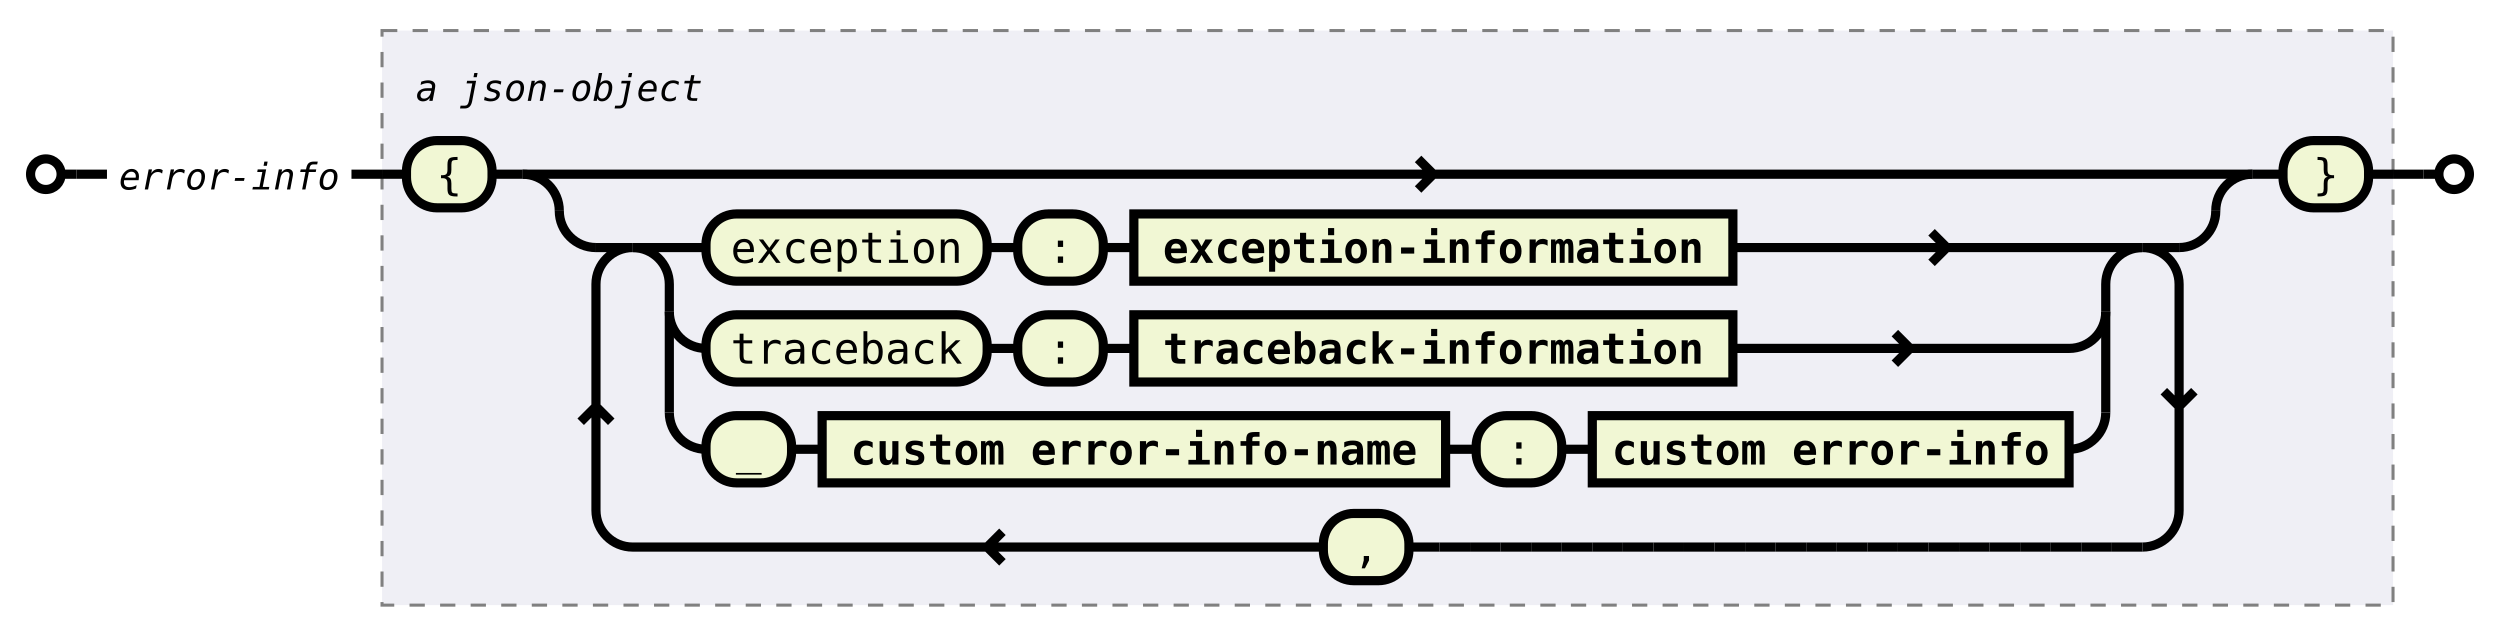
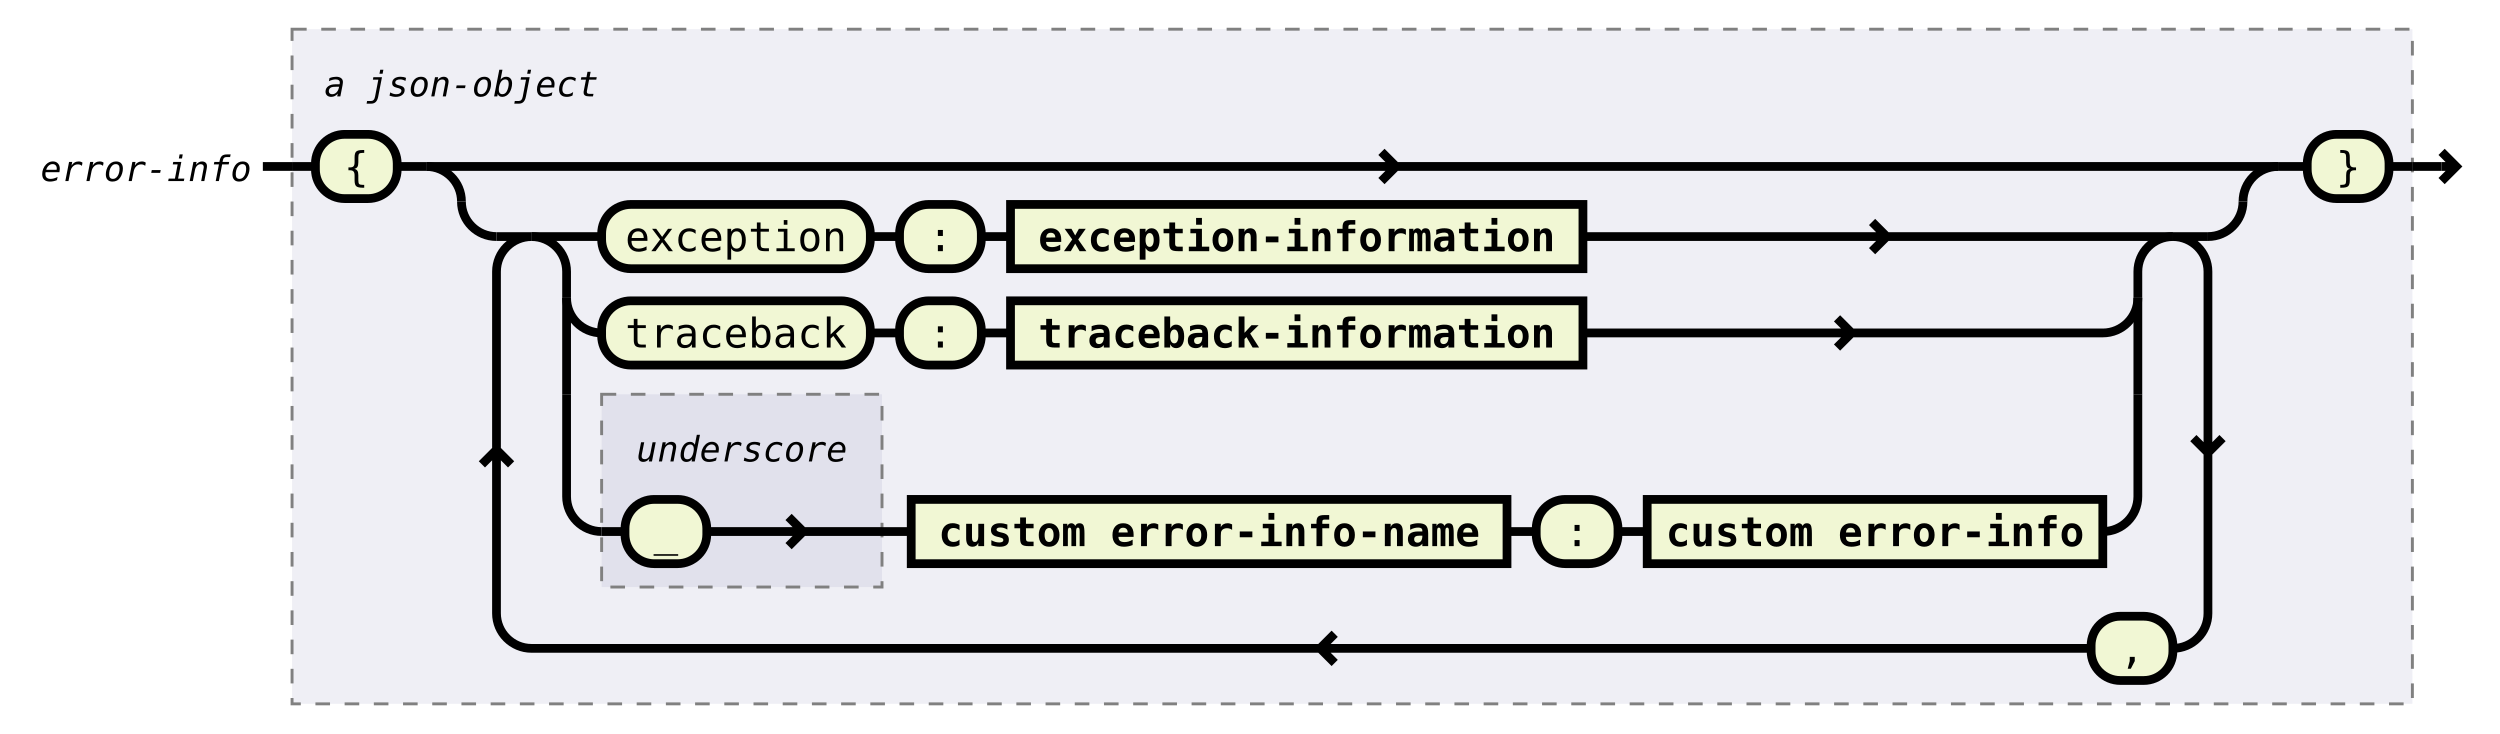
- <svg xmlns="http://www.w3.org/2000/svg" class="railroad" viewBox="0 0 818 208" width="818">
+ <svg xmlns="http://www.w3.org/2000/svg" class="railroad" viewBox="0 0 856 251" width="856">
  <style type="text/css">

    svg.railroad {
        background-color: hsl(30, 20%, 95%);
        background-size: 15px 15px;
        background-image: linear-gradient(to right, rgba(30, 30, 30, .05) 1px, transparent 1px),
                          linear-gradient(to bottom, rgba(30, 30, 30, .05) 1px, transparent 1px);
    }

    svg.railroad path {
        stroke-width: 3px;
        stroke: black;
        fill: transparent;
    }

    svg.railroad .debug {
        stroke-width: 1px;
        stroke: red;
    }

    svg.railroad text {
        font: 14px monospace;
        text-anchor: middle;
    }

    svg.railroad .nonterminal text {
        font-weight: bold;
    }

    svg.railroad text.comment {
        font: italic 12px monospace;
    }

    svg.railroad rect {
        stroke-width: 3px;
        stroke: black;
        fill:hsl(-290, 70%, 90%);
    }

    svg.railroad g.labeledbox &gt; rect {
        stroke-width: 1px;
        stroke: grey;
        stroke-dasharray: 5px;
        fill:rgba(90, 90, 150, .1);
    }</style>
  <g class="sequence">
-     <path d=" M 10 57 a 5 5 0 0 1 5 -5 a 5 5 0 0 1 5 5 a 5 5 0 0 1 -5 5 a 5 5 0 0 1 -5 -5 m 10 0 h 5" />
    <g class="sequence">
-       <text class="comment" x="75" y="62">
+       <g>
+         <text class="comment" x="50" y="62">
error-info</text>
+       </g>
      <g class="labeledbox">
-         <rect height="188" width="658" x="125" y="10" />
-         <path d=" M 125 57 h 8 m 642 0 h 8" />
-         <text class="comment" x="183" y="33">
+         <rect height="231" width="726" x="100" y="10" />
+         <path d=" M 100 57 h 8 m 710 0 h 8" />
+         <g>
+           <text class="comment" x="158" y="33">
a json-object</text>
+         </g>
        <g class="sequence">
          <g class="terminal">
-             <rect height="22" rx="10" ry="10" width="28" x="133" y="46" />
-             <text x="147" y="62">
+             <rect height="22" rx="10" ry="10" width="28" x="108" y="46" />
+             <text x="122" y="62">
{</text>
          </g>
          <g class="sequence">
            <g class="choice">
-               <path d=" M 171 57 h 24 m 0 0 h 542 m -268 0 l -5 -5 m 0 10 l 5 -5 m 268 0" />
+               <path d=" M 146 57 h 24 m 0 0 h 610 m -302 0 l -5 -5 m 0 10 l 5 -5 m 302 0" />
              <g />
-               <path d=" M 171 57 a 12 12 0 0 1 12 12 v 0 m 542 0 v 0 a 12 12 0 0 1 12 -12" />
-               <path d=" M 183 69 v 0 a 12 12 0 0 0 12 12 m 518 0 h 0 a 12 12 0 0 0 12 -12 v 0" />
+               <path d=" M 146 57 a 12 12 0 0 1 12 12 v 0 m 610 0 v 0 a 12 12 0 0 1 12 -12" />
+               <path d=" M 158 69 v 0 a 12 12 0 0 0 12 12 m 586 0 h 0 a 12 12 0 0 0 12 -12 v 0" />
              <g class="repeat">
-                 <path d=" M 195 81 h 12 m 494 0 h 12 m -12 0 a 12 12 0 0 1 12 12 v 74 m 0 -34 l -5 -5 m 10 0 l -5 5 m 0 34 a 12 12 0 0 1 -12 12 m -268 0 h -226 m 116 0 l 5 -5 m 0 10 l -5 -5 m -116 0 a 12 12 0 0 1 -12 -12 v -74 m 0 40 l -5 5 m 10 0 l -5 -5 m 0 -40 a 12 12 0 0 1 12 -12" />
-                 <g class="sequence">
-                   <g class="terminal">
-                     <rect height="22" rx="10" ry="10" width="28" x="433" y="168" />
-                     <text x="447" y="184">
+                 <path d=" M 170 81 h 12 m 562 0 h 12 m -12 0 a 12 12 0 0 1 12 12 v 117 m 0 -55 l -5 -5 m 10 0 l -5 5 m 0 55 a 12 12 0 0 1 -12 12 m -28 0 h -534 m 270 0 l 5 -5 m 0 10 l -5 -5 m -270 0 a 12 12 0 0 1 -12 -12 v -117 m 0 61 l -5 5 m 10 0 l -5 -5 m 0 -61 a 12 12 0 0 1 12 -12" />
+                 <g class="terminal">
+                   <rect height="22" rx="10" ry="10" width="28" x="716" y="211" />
+                   <text x="730" y="227">
,</text>
-                   </g>
-                   <g />
-                   <g />
-                   <g />
-                   <g />
-                   <g />
-                   <g />
-                   <g />
-                   <g />
-                   <g />
-                   <g />
-                   <g />
-                   <g />
-                   <g />
-                   <g />
-                   <g />
-                   <g />
-                   <g />
-                   <g />
-                   <g />
-                   <g />
-                   <g />
-                   <g />
-                   <g />
-                   <g />
-                   <path d=" M 461 179 h 10" />
-                   <path d=" M 471 179 h 10" />
-                   <path d=" M 481 179 h 10" />
-                   <path d=" M 491 179 h 10" />
-                   <path d=" M 501 179 h 10" />
-                   <path d=" M 511 179 h 10" />
-                   <path d=" M 521 179 h 10" />
-                   <path d=" M 531 179 h 10" />
-                   <path d=" M 541 179 h 10" />
-                   <path d=" M 551 179 h 10" />
-                   <path d=" M 561 179 h 10" />
-                   <path d=" M 571 179 h 10" />
-                   <path d=" M 581 179 h 10" />
-                   <path d=" M 591 179 h 10" />
-                   <path d=" M 601 179 h 10" />
-                   <path d=" M 611 179 h 10" />
-                   <path d=" M 621 179 h 10" />
-                   <path d=" M 631 179 h 10" />
-                   <path d=" M 641 179 h 10" />
-                   <path d=" M 651 179 h 10" />
-                   <path d=" M 661 179 h 10" />
-                   <path d=" M 671 179 h 10" />
-                   <path d=" M 681 179 h 10" />
-                   <path d=" M 691 179 h 10" />
                </g>
                <g class="choice">
-                   <path d=" M 207 81 h 24 m 336 0 h 134 m -64 0 l -5 -5 m 0 10 l 5 -5 m 64 0" />
+                   <path d=" M 182 81 h 24 m 336 0 h 202 m -98 0 l -5 -5 m 0 10 l 5 -5 m 98 0" />
                  <g class="sequence">
                    <g class="terminal">
-                       <rect height="22" rx="10" ry="10" width="92" x="231" y="70" />
-                       <text x="277" y="86">
+                       <rect height="22" rx="10" ry="10" width="92" x="206" y="70" />
+                       <text x="252" y="86">
exception</text>
                    </g>
                    <g class="terminal">
-                       <rect height="22" rx="10" ry="10" width="28" x="333" y="70" />
-                       <text x="347" y="86">
+                       <rect height="22" rx="10" ry="10" width="28" x="308" y="70" />
+                       <text x="322" y="86">
:</text>
                    </g>
                    <g class="nonterminal">
-                       <rect height="22" width="196" x="371" y="70" />
-                       <text x="469" y="86">
+                       <rect height="22" width="196" x="346" y="70" />
+                       <text x="444" y="86">
exception-information</text>
                    </g>
-                     <path d=" M 323 81 h 10" />
-                     <path d=" M 361 81 h 10" />
+                     <path d=" M 298 81 h 10" />
+                     <path d=" M 336 81 h 10" />
                  </g>
-                   <path d=" M 207 81 a 12 12 0 0 1 12 12 v 9 m 470 0 v -9 a 12 12 0 0 1 12 -12" />
-                   <path d=" M 219 102 v 33 m 470 0 v -33" />
-                   <path d=" M 219 102 v 0 a 12 12 0 0 0 12 12 m 336 0 h 110 m -52 0 l -5 -5 m 0 10 l 5 -5 m 52 0 a 12 12 0 0 0 12 -12 v 0" />
+                   <path d=" M 182 81 a 12 12 0 0 1 12 12 v 9 m 538 0 v -9 a 12 12 0 0 1 12 -12" />
+                   <path d=" M 194 102 v 33 m 538 0 v -33" />
+                   <path d=" M 194 102 v 0 a 12 12 0 0 0 12 12 m 336 0 h 178 m -86 0 l -5 -5 m 0 10 l 5 -5 m 86 0 a 12 12 0 0 0 12 -12 v 0" />
                  <g class="sequence">
                    <g class="terminal">
-                       <rect height="22" rx="10" ry="10" width="92" x="231" y="103" />
-                       <text x="277" y="119">
+                       <rect height="22" rx="10" ry="10" width="92" x="206" y="103" />
+                       <text x="252" y="119">
traceback</text>
                    </g>
                    <g class="terminal">
-                       <rect height="22" rx="10" ry="10" width="28" x="333" y="103" />
-                       <text x="347" y="119">
+                       <rect height="22" rx="10" ry="10" width="28" x="308" y="103" />
+                       <text x="322" y="119">
:</text>
                    </g>
                    <g class="nonterminal">
-                       <rect height="22" width="196" x="371" y="103" />
-                       <text x="469" y="119">
+                       <rect height="22" width="196" x="346" y="103" />
+                       <text x="444" y="119">
traceback-information</text>
                    </g>
-                     <path d=" M 323 114 h 10" />
-                     <path d=" M 361 114 h 10" />
+                     <path d=" M 298 114 h 10" />
+                     <path d=" M 336 114 h 10" />
                  </g>
-                   <path d=" M 219 135 v 0 a 12 12 0 0 0 12 12 m 446 0 h 0 a 12 12 0 0 0 12 -12 v 0" />
+                   <path d=" M 194 135 v 35 a 12 12 0 0 0 12 12 m 514 0 h 0 a 12 12 0 0 0 12 -12 v -35" />
                  <g class="sequence">
-                     <g class="terminal">
-                       <rect height="22" rx="10" ry="10" width="28" x="231" y="136" />
-                       <text x="245" y="152">
+                     <g class="labeledbox">
+                       <rect height="66" width="96" x="206" y="135" />
+                       <path d=" M 206 182 h 8 m 28 0 h 60 m -27 0 l -5 -5 m 0 10 l 5 -5 m 27 0" />
+                       <g>
+                         <text class="comment" x="254" y="158">
+ underscore</text>
+                       </g>
+                       <g class="terminal">
+                         <rect height="22" rx="10" ry="10" width="28" x="214" y="171" />
+                         <text x="228" y="187">
_</text>
+                       </g>
                    </g>
                    <g class="nonterminal">
-                       <rect height="22" width="204" x="269" y="136" />
-                       <text x="371" y="152">
+                       <rect height="22" width="204" x="312" y="171" />
+                       <text x="414" y="187">
custom error-info-name</text>
                    </g>
                    <g class="terminal">
-                       <rect height="22" rx="10" ry="10" width="28" x="483" y="136" />
-                       <text x="497" y="152">
+                       <rect height="22" rx="10" ry="10" width="28" x="526" y="171" />
+                       <text x="540" y="187">
:</text>
                    </g>
                    <g class="nonterminal">
-                       <rect height="22" width="156" x="521" y="136" />
-                       <text x="599" y="152">
+                       <rect height="22" width="156" x="564" y="171" />
+                       <text x="642" y="187">
custom error-info</text>
                    </g>
-                     <path d=" M 259 147 h 10" />
-                     <path d=" M 473 147 h 10" />
-                     <path d=" M 511 147 h 10" />
+                     <path d=" M 302 182 h 10" />
+                     <path d=" M 516 182 h 10" />
+                     <path d=" M 554 182 h 10" />
                  </g>
                </g>
              </g>
            </g>
          </g>
          <g class="terminal">
-             <rect height="22" rx="10" ry="10" width="28" x="747" y="46" />
-             <text x="761" y="62">
+             <rect height="22" rx="10" ry="10" width="28" x="790" y="46" />
+             <text x="804" y="62">
}</text>
          </g>
-           <path d=" M 161 57 h 10" />
-           <path d=" M 737 57 h 10" />
+           <path d=" M 136 57 h 10" />
+           <path d=" M 780 57 h 10" />
        </g>
      </g>
-       <path d=" M 115 57 h 10" />
+       <path d=" M 90 57 h 10" />
    </g>
-     <path d=" M 793 57 h 5 a 5 5 0 0 1 5 -5 a 5 5 0 0 1 5 5 a 5 5 0 0 1 -5 5 a 5 5 0 0 1 -5 -5" />
-     <path d=" M 25 57 h 10" />
-     <path d=" M 783 57 h 10" />
+     <path d=" M 836 57 h 5 m -5 5 l 5 -5 l -5 -5 m 5 5" />
+     <path d=" M 826 57 h 10" />
  </g>
</svg>
